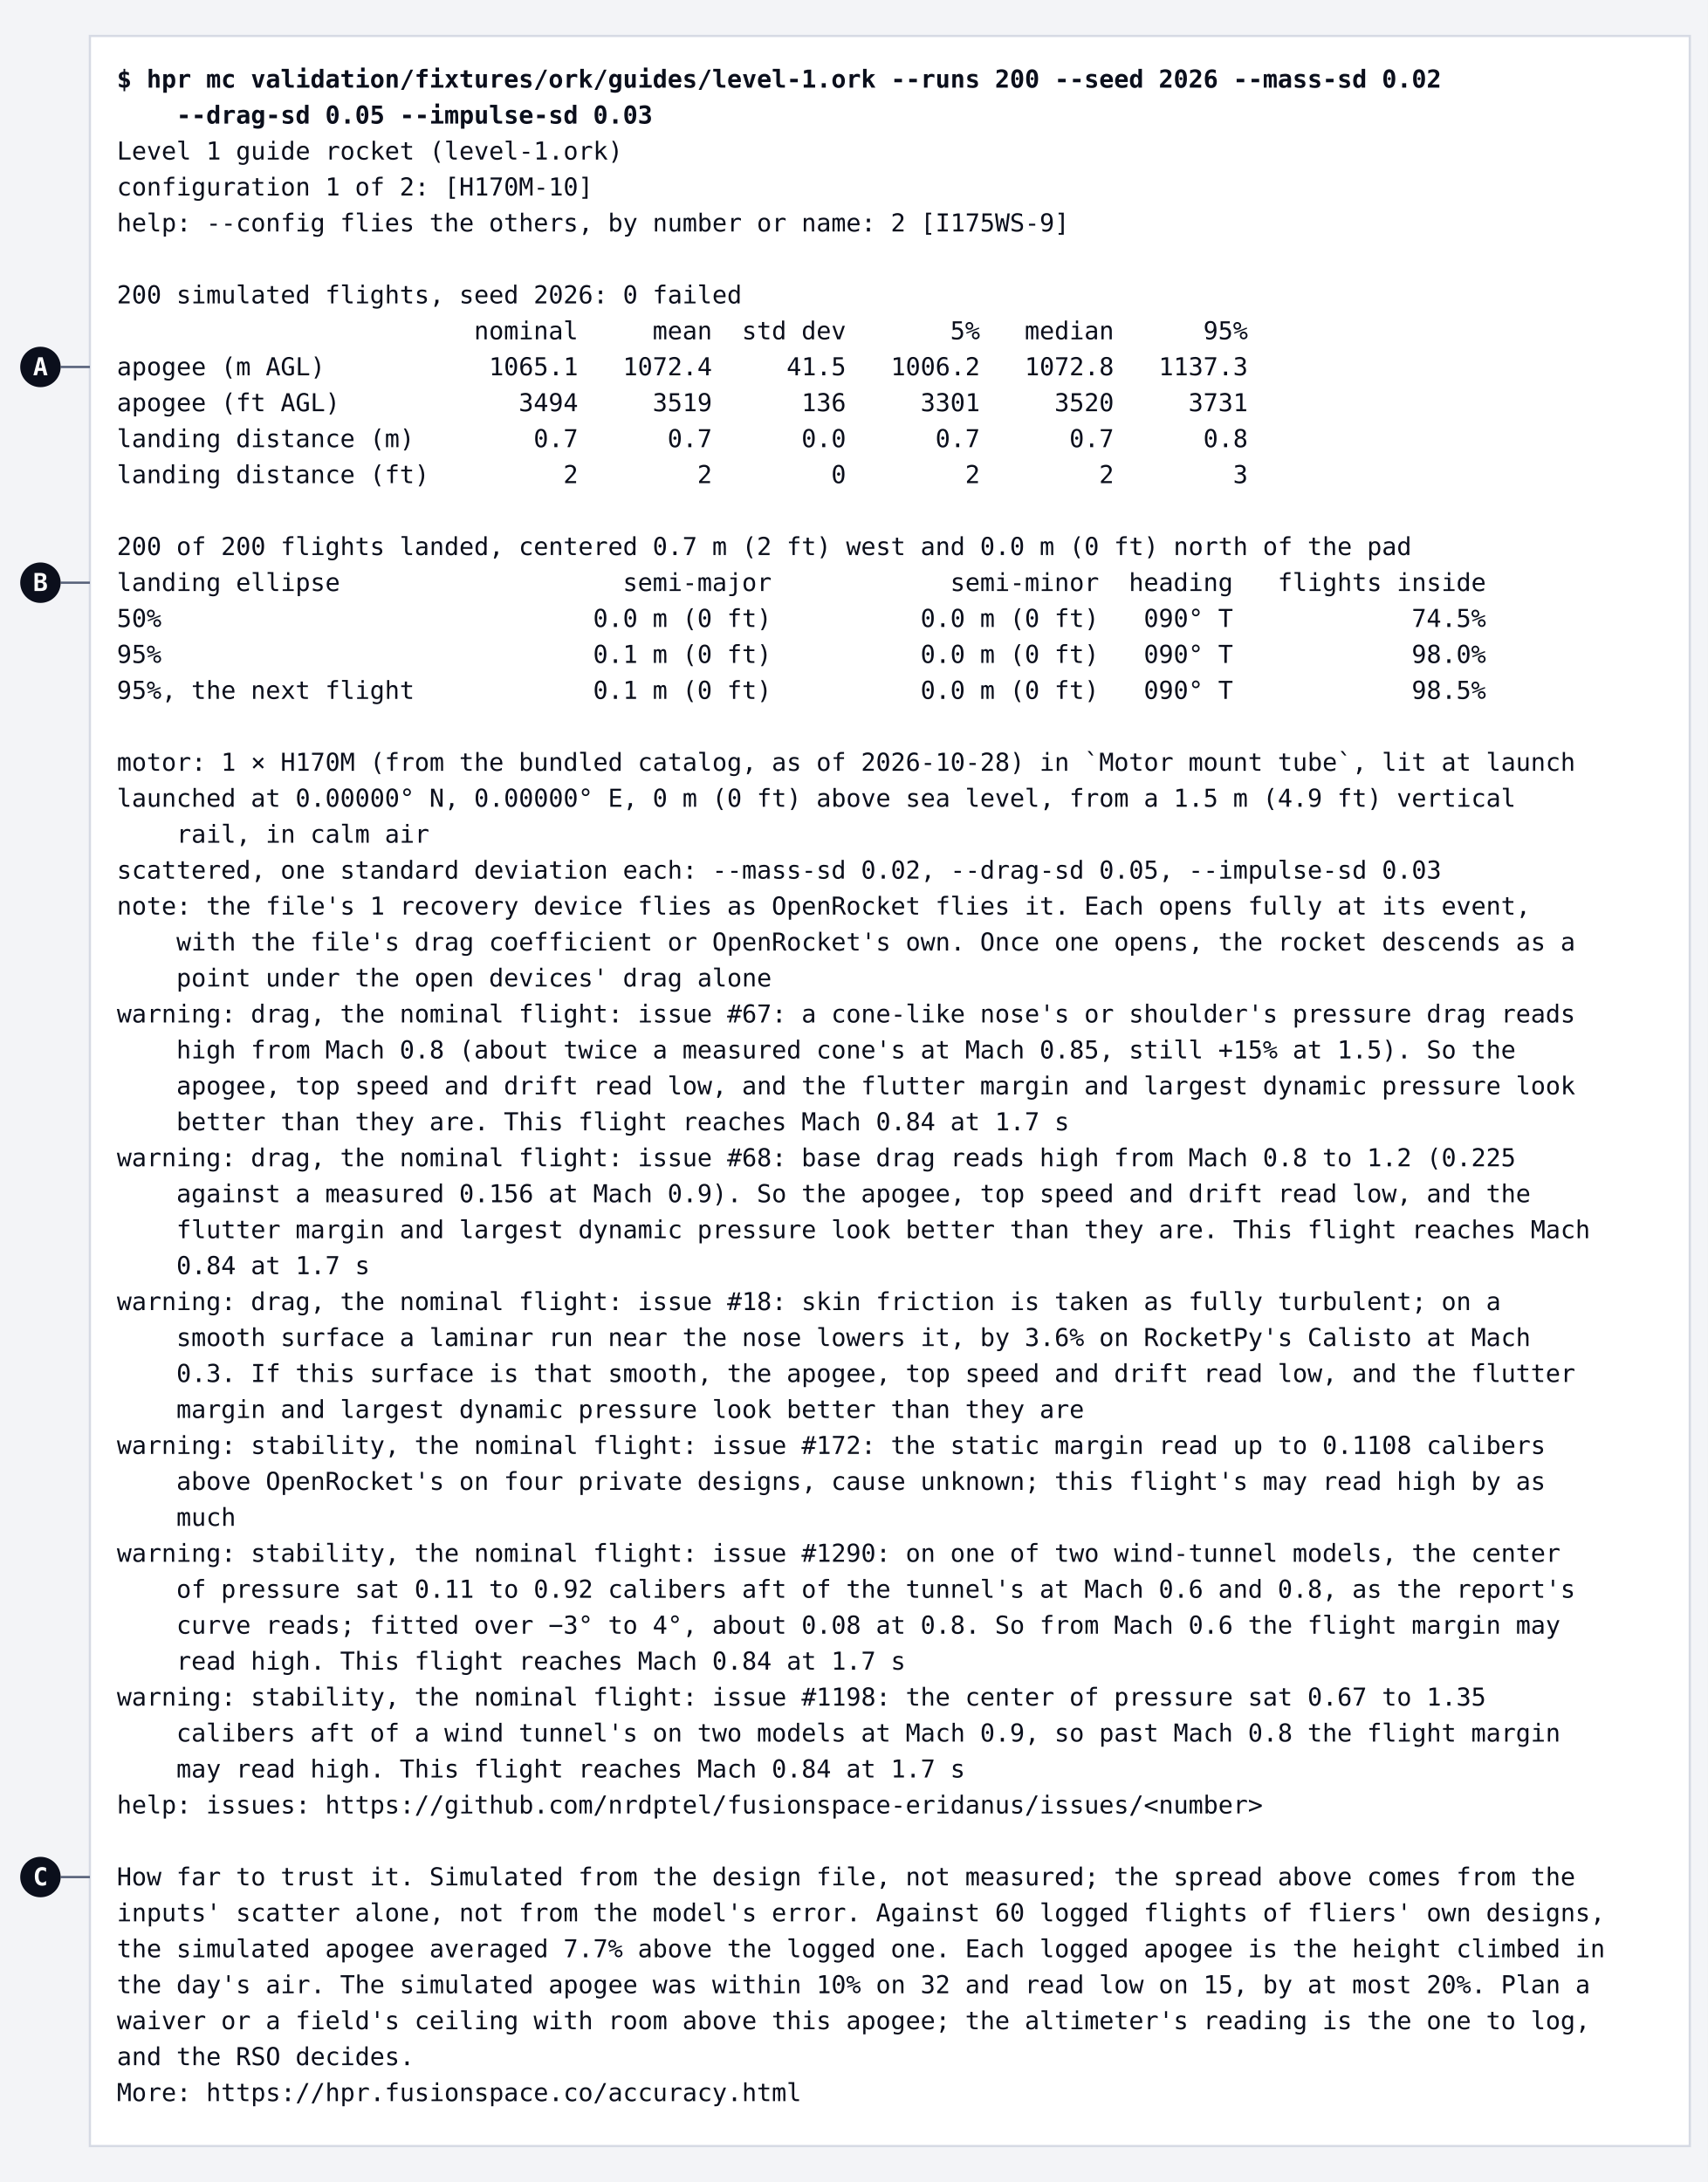
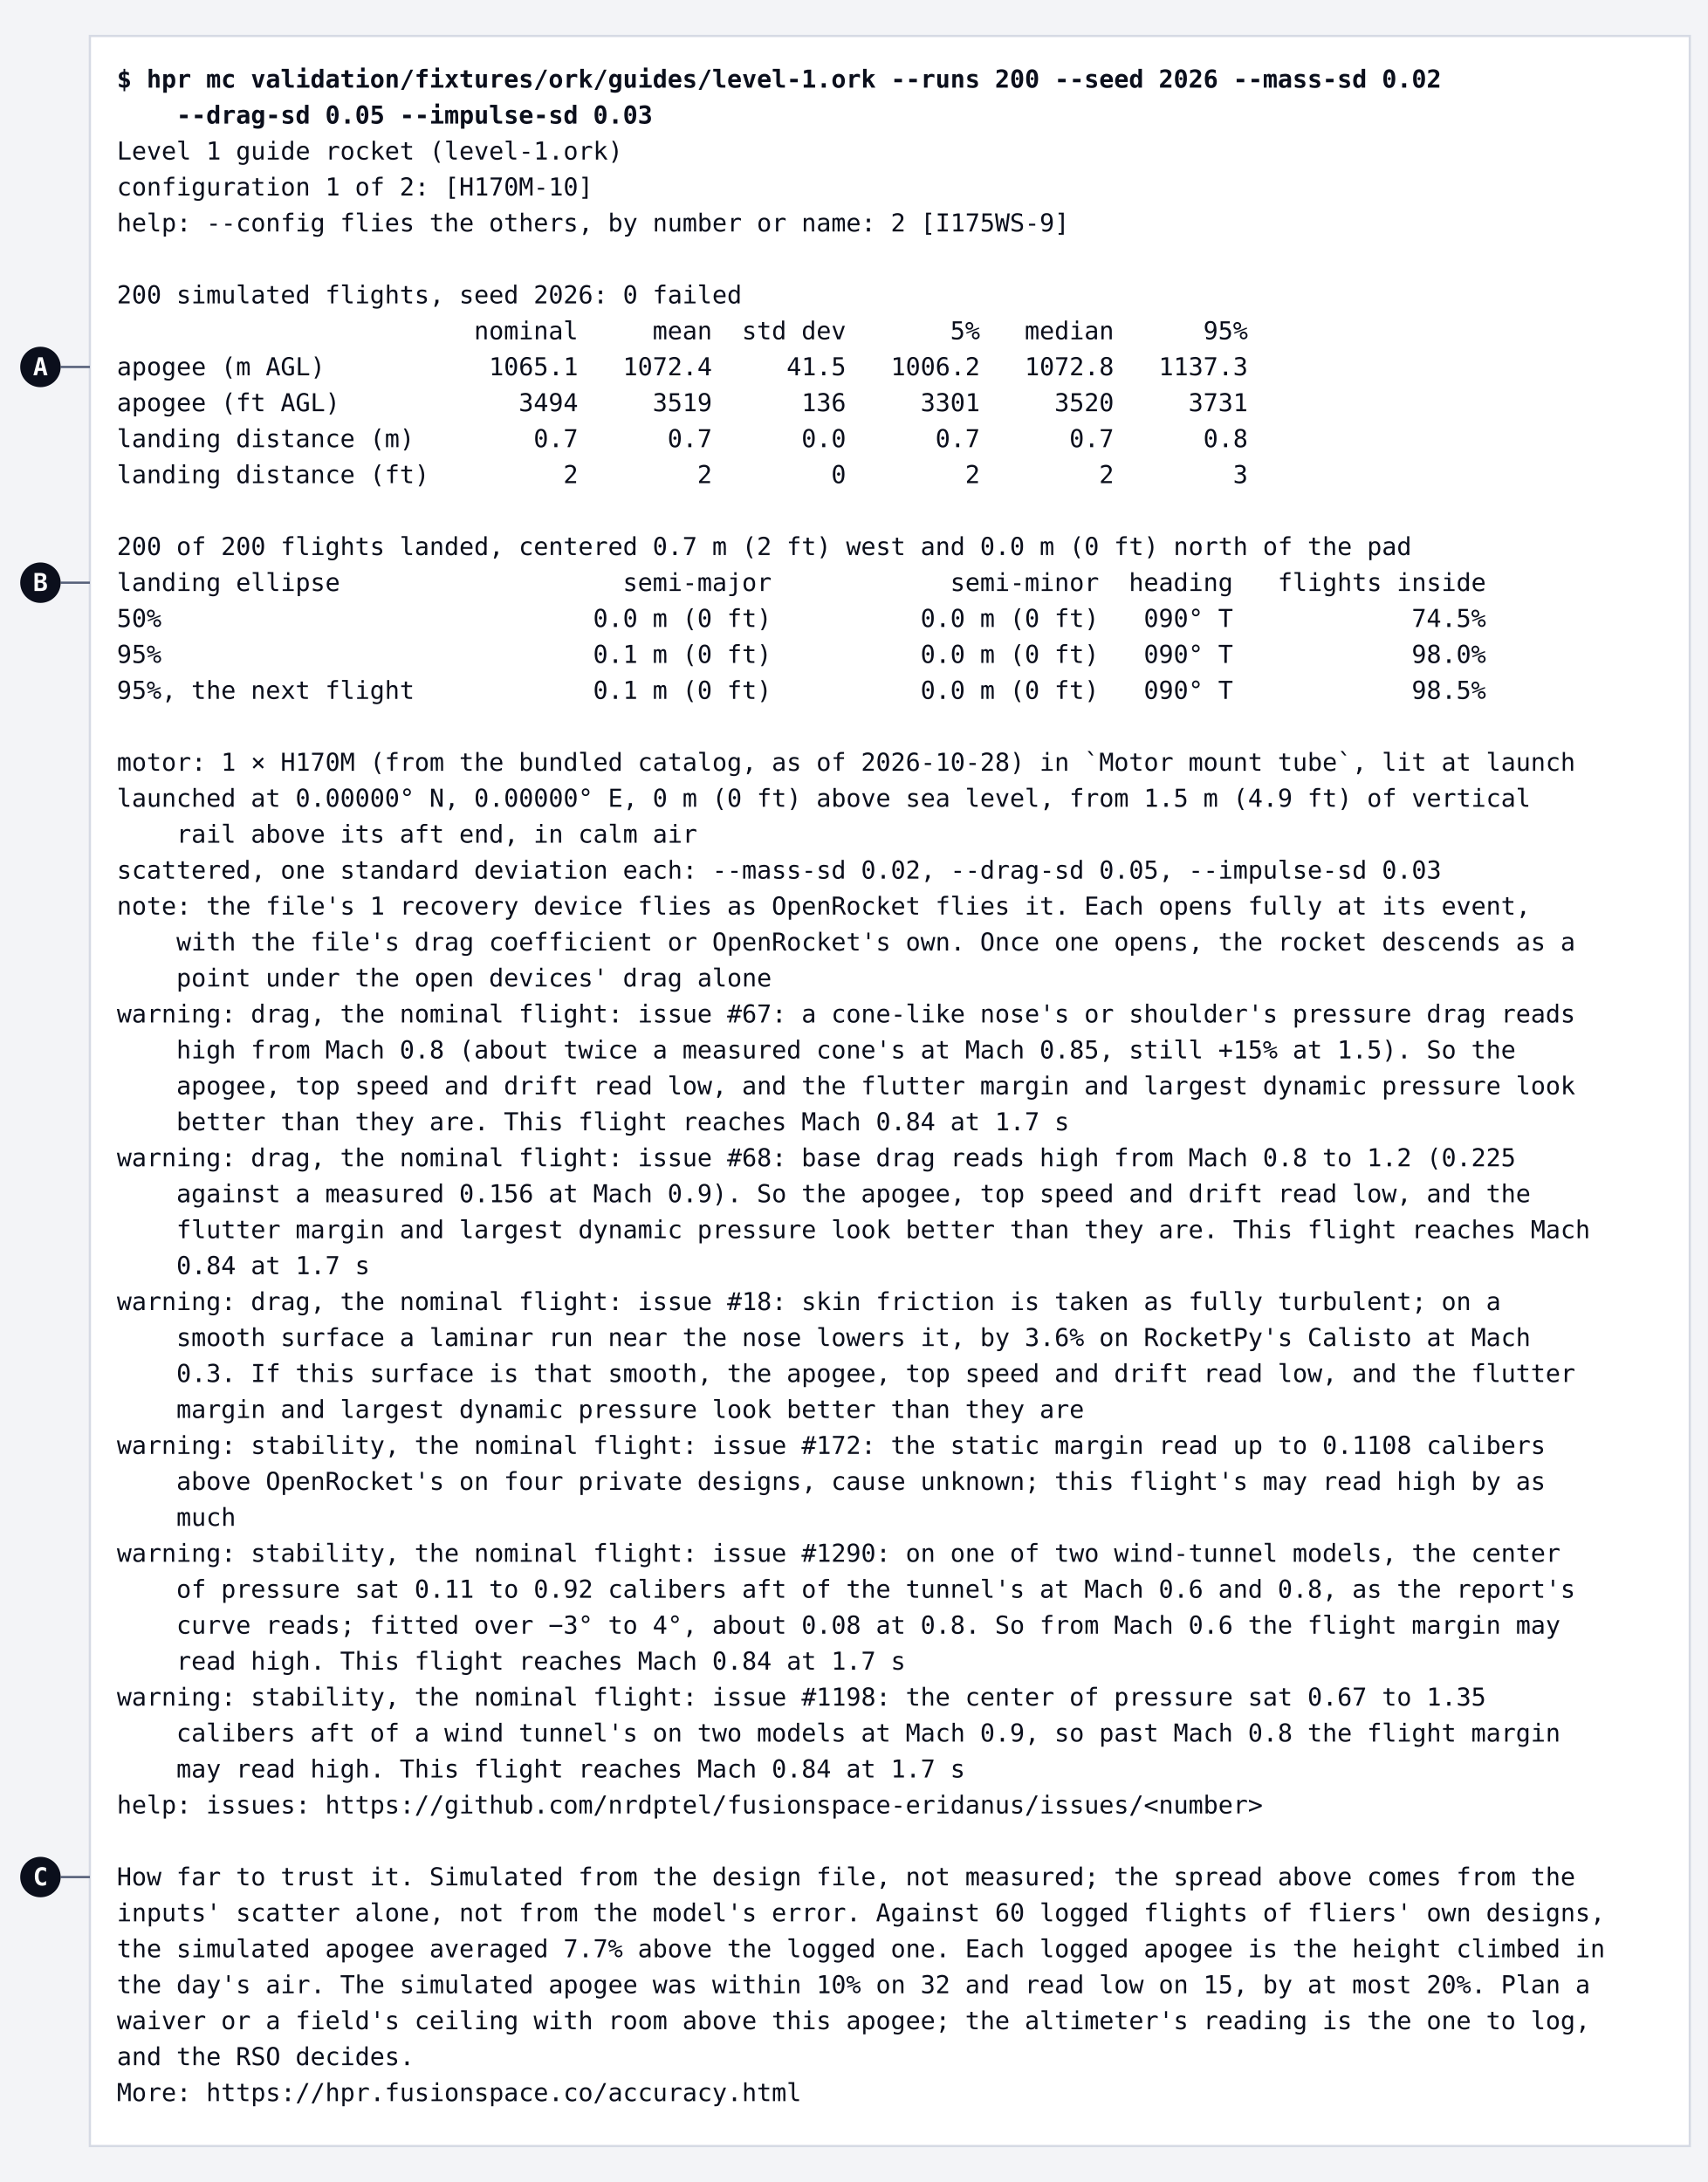
<svg xmlns="http://www.w3.org/2000/svg" width="760" height="971" viewBox="0 0 760 971" font-family="'Cascadia Mono', ui-monospace, Menlo, Consolas, monospace" font-size="11" role="img" aria-labelledby="title" aria-describedby="desc">
  <rect width="760" height="971" fill="#F3F4F7" />
  <rect x="40" y="16" width="712" height="939" fill="#FFFFFF" stroke="#D6DAE4" stroke-width="1" />
  <text x="52" y="39" xml:space="preserve" font-weight="600" fill="#0B0F1C">$ hpr mc validation/fixtures/ork/guides/level-1.ork --runs 200 --seed 2026 --mass-sd 0.02</text>
  <text x="52" y="55" xml:space="preserve" font-weight="600" fill="#0B0F1C">    --drag-sd 0.05 --impulse-sd 0.03</text>
  <text x="52" y="71" xml:space="preserve" fill="#0B0F1C">Level 1 guide rocket (level-1.ork)</text>
  <text x="52" y="87" xml:space="preserve" fill="#0B0F1C">configuration 1 of 2: [H170M-10]</text>
  <text x="52" y="103" xml:space="preserve" fill="#0B0F1C">help: --config flies the others, by number or name: 2 [I175WS-9]</text>
  <text x="52" y="135" xml:space="preserve" fill="#0B0F1C">200 simulated flights, seed 2026: 0 failed</text>
  <text x="52" y="151" xml:space="preserve" fill="#0B0F1C">                        nominal     mean  std dev       5%   median      95%</text>
  <text x="52" y="167" xml:space="preserve" fill="#0B0F1C">apogee (m AGL)           1065.1   1072.4     41.5   1006.2   1072.8   1137.3</text>
  <text x="52" y="183" xml:space="preserve" fill="#0B0F1C">apogee (ft AGL)            3494     3519      136     3301     3520     3731</text>
  <text x="52" y="199" xml:space="preserve" fill="#0B0F1C">landing distance (m)        0.7      0.7      0.0      0.7      0.7      0.8</text>
  <text x="52" y="215" xml:space="preserve" fill="#0B0F1C">landing distance (ft)         2        2        0        2        2        3</text>
  <text x="52" y="247" xml:space="preserve" fill="#0B0F1C">200 of 200 flights landed, centered 0.7 m (2 ft) west and 0.0 m (0 ft) north of the pad</text>
  <text x="52" y="263" xml:space="preserve" fill="#0B0F1C">landing ellipse                   semi-major            semi-minor  heading   flights inside</text>
  <text x="52" y="279" xml:space="preserve" fill="#0B0F1C">50%                             0.0 m (0 ft)          0.0 m (0 ft)   090° T            74.5%</text>
  <text x="52" y="295" xml:space="preserve" fill="#0B0F1C">95%                             0.1 m (0 ft)          0.0 m (0 ft)   090° T            98.0%</text>
  <text x="52" y="311" xml:space="preserve" fill="#0B0F1C">95%, the next flight            0.1 m (0 ft)          0.0 m (0 ft)   090° T            98.5%</text>
  <text x="52" y="343" xml:space="preserve" fill="#0B0F1C">motor: 1 × H170M (from the bundled catalog, as of 2026-10-28) in `Motor mount tube`, lit at launch</text>
-   <text x="52" y="359" xml:space="preserve" fill="#0B0F1C">launched at 0.00000° N, 0.00000° E, 0 m (0 ft) above sea level, from a 1.5 m (4.9 ft) vertical</text>
-   <text x="52" y="375" xml:space="preserve" fill="#0B0F1C">    rail, in calm air</text>
+   <text x="52" y="359" xml:space="preserve" fill="#0B0F1C">launched at 0.00000° N, 0.00000° E, 0 m (0 ft) above sea level, from 1.5 m (4.9 ft) of vertical</text>
+   <text x="52" y="375" xml:space="preserve" fill="#0B0F1C">    rail above its aft end, in calm air</text>
  <text x="52" y="391" xml:space="preserve" fill="#0B0F1C">scattered, one standard deviation each: --mass-sd 0.02, --drag-sd 0.05, --impulse-sd 0.03</text>
  <text x="52" y="407" xml:space="preserve" fill="#0B0F1C">note: the file's 1 recovery device flies as OpenRocket flies it. Each opens fully at its event,</text>
  <text x="52" y="423" xml:space="preserve" fill="#0B0F1C">    with the file's drag coefficient or OpenRocket's own. Once one opens, the rocket descends as a</text>
  <text x="52" y="439" xml:space="preserve" fill="#0B0F1C">    point under the open devices' drag alone</text>
  <text x="52" y="455" xml:space="preserve" fill="#0B0F1C">warning: drag, the nominal flight: issue #67: a cone-like nose's or shoulder's pressure drag reads</text>
  <text x="52" y="471" xml:space="preserve" fill="#0B0F1C">    high from Mach 0.8 (about twice a measured cone's at Mach 0.85, still +15% at 1.5). So the</text>
  <text x="52" y="487" xml:space="preserve" fill="#0B0F1C">    apogee, top speed and drift read low, and the flutter margin and largest dynamic pressure look</text>
  <text x="52" y="503" xml:space="preserve" fill="#0B0F1C">    better than they are. This flight reaches Mach 0.84 at 1.7 s</text>
  <text x="52" y="519" xml:space="preserve" fill="#0B0F1C">warning: drag, the nominal flight: issue #68: base drag reads high from Mach 0.8 to 1.2 (0.225</text>
  <text x="52" y="535" xml:space="preserve" fill="#0B0F1C">    against a measured 0.156 at Mach 0.9). So the apogee, top speed and drift read low, and the</text>
  <text x="52" y="551" xml:space="preserve" fill="#0B0F1C">    flutter margin and largest dynamic pressure look better than they are. This flight reaches Mach</text>
  <text x="52" y="567" xml:space="preserve" fill="#0B0F1C">    0.84 at 1.7 s</text>
  <text x="52" y="583" xml:space="preserve" fill="#0B0F1C">warning: drag, the nominal flight: issue #18: skin friction is taken as fully turbulent; on a</text>
  <text x="52" y="599" xml:space="preserve" fill="#0B0F1C">    smooth surface a laminar run near the nose lowers it, by 3.6% on RocketPy's Calisto at Mach</text>
  <text x="52" y="615" xml:space="preserve" fill="#0B0F1C">    0.3. If this surface is that smooth, the apogee, top speed and drift read low, and the flutter</text>
  <text x="52" y="631" xml:space="preserve" fill="#0B0F1C">    margin and largest dynamic pressure look better than they are</text>
  <text x="52" y="647" xml:space="preserve" fill="#0B0F1C">warning: stability, the nominal flight: issue #172: the static margin read up to 0.1108 calibers</text>
  <text x="52" y="663" xml:space="preserve" fill="#0B0F1C">    above OpenRocket's on four private designs, cause unknown; this flight's may read high by as</text>
  <text x="52" y="679" xml:space="preserve" fill="#0B0F1C">    much</text>
  <text x="52" y="695" xml:space="preserve" fill="#0B0F1C">warning: stability, the nominal flight: issue #1290: on one of two wind-tunnel models, the center</text>
  <text x="52" y="711" xml:space="preserve" fill="#0B0F1C">    of pressure sat 0.11 to 0.92 calibers aft of the tunnel's at Mach 0.6 and 0.8, as the report's</text>
  <text x="52" y="727" xml:space="preserve" fill="#0B0F1C">    curve reads; fitted over −3° to 4°, about 0.08 at 0.8. So from Mach 0.6 the flight margin may</text>
  <text x="52" y="743" xml:space="preserve" fill="#0B0F1C">    read high. This flight reaches Mach 0.84 at 1.7 s</text>
  <text x="52" y="759" xml:space="preserve" fill="#0B0F1C">warning: stability, the nominal flight: issue #1198: the center of pressure sat 0.67 to 1.35</text>
  <text x="52" y="775" xml:space="preserve" fill="#0B0F1C">    calibers aft of a wind tunnel's on two models at Mach 0.9, so past Mach 0.8 the flight margin</text>
  <text x="52" y="791" xml:space="preserve" fill="#0B0F1C">    may read high. This flight reaches Mach 0.84 at 1.7 s</text>
  <text x="52" y="807" xml:space="preserve" fill="#0B0F1C">help: issues: https://github.com/nrdptel/fusionspace-eridanus/issues/&lt;number&gt;</text>
  <text x="52" y="839" xml:space="preserve" fill="#0B0F1C">How far to trust it. Simulated from the design file, not measured; the spread above comes from the</text>
  <text x="52" y="855" xml:space="preserve" fill="#0B0F1C">inputs' scatter alone, not from the model's error. Against 60 logged flights of fliers' own designs,</text>
  <text x="52" y="871" xml:space="preserve" fill="#0B0F1C">the simulated apogee averaged 7.7% above the logged one. Each logged apogee is the height climbed in</text>
  <text x="52" y="887" xml:space="preserve" fill="#0B0F1C">the day's air. The simulated apogee was within 10% on 32 and read low on 15, by at most 20%. Plan a</text>
  <text x="52" y="903" xml:space="preserve" fill="#0B0F1C">waiver or a field's ceiling with room above this apogee; the altimeter's reading is the one to log,</text>
  <text x="52" y="919" xml:space="preserve" fill="#0B0F1C">and the RSO decides.</text>
  <text x="52" y="935" xml:space="preserve" fill="#0B0F1C">More: https://hpr.fusionspace.co/accuracy.html</text>
  <line x1="27" y1="163.3" x2="40" y2="163.3" stroke="#566079" stroke-width="1" />
  <circle cx="18" cy="163.3" r="9" fill="#0B0F1C" />
  <text x="18" y="167.0" text-anchor="middle" font-weight="600" fill="#FFFFFF">A</text>
  <line x1="27" y1="259.3" x2="40" y2="259.3" stroke="#566079" stroke-width="1" />
  <circle cx="18" cy="259.3" r="9" fill="#0B0F1C" />
  <text x="18" y="263.0" text-anchor="middle" font-weight="600" fill="#FFFFFF">B</text>
  <line x1="27" y1="835.3" x2="40" y2="835.3" stroke="#566079" stroke-width="1" />
  <circle cx="18" cy="835.3" r="9" fill="#0B0F1C" />
  <text x="18" y="839.0" text-anchor="middle" font-weight="600" fill="#FFFFFF">C</text>
</svg>
